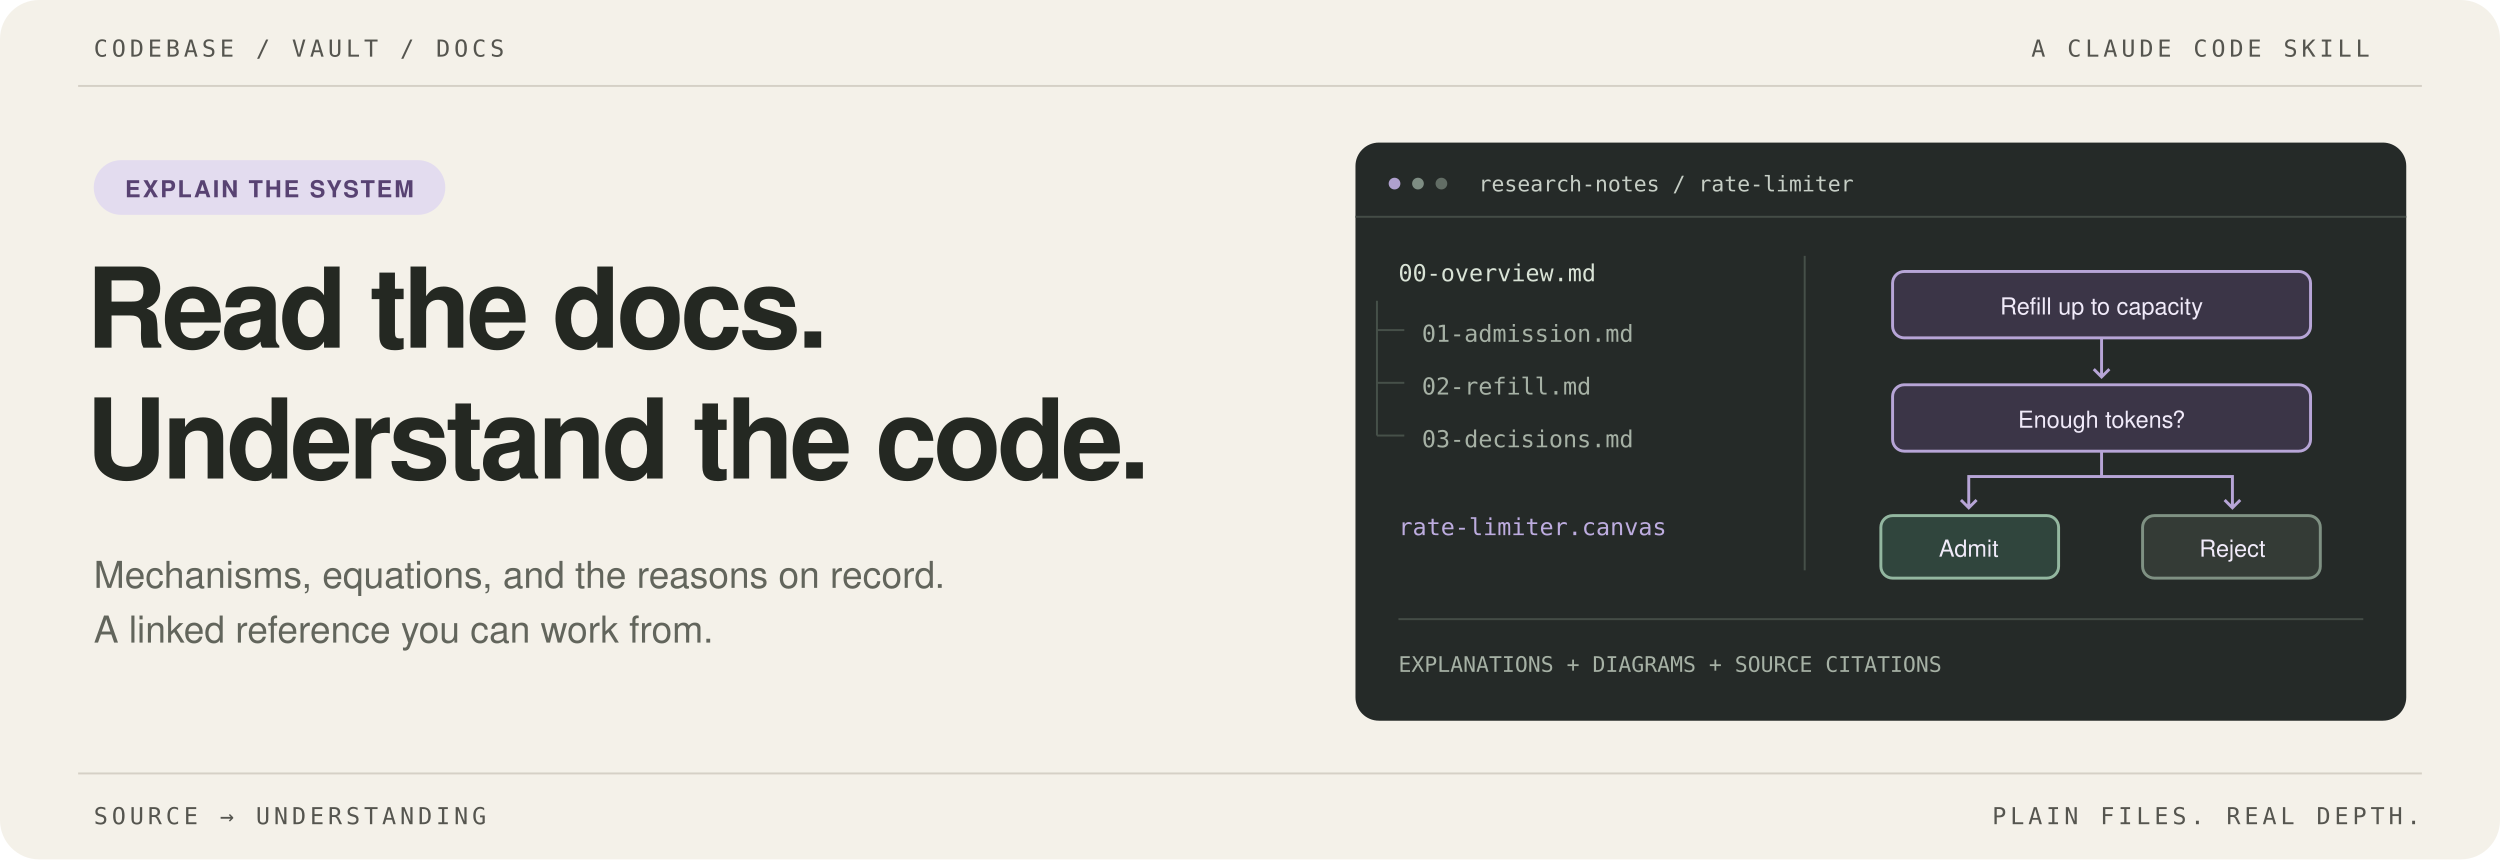
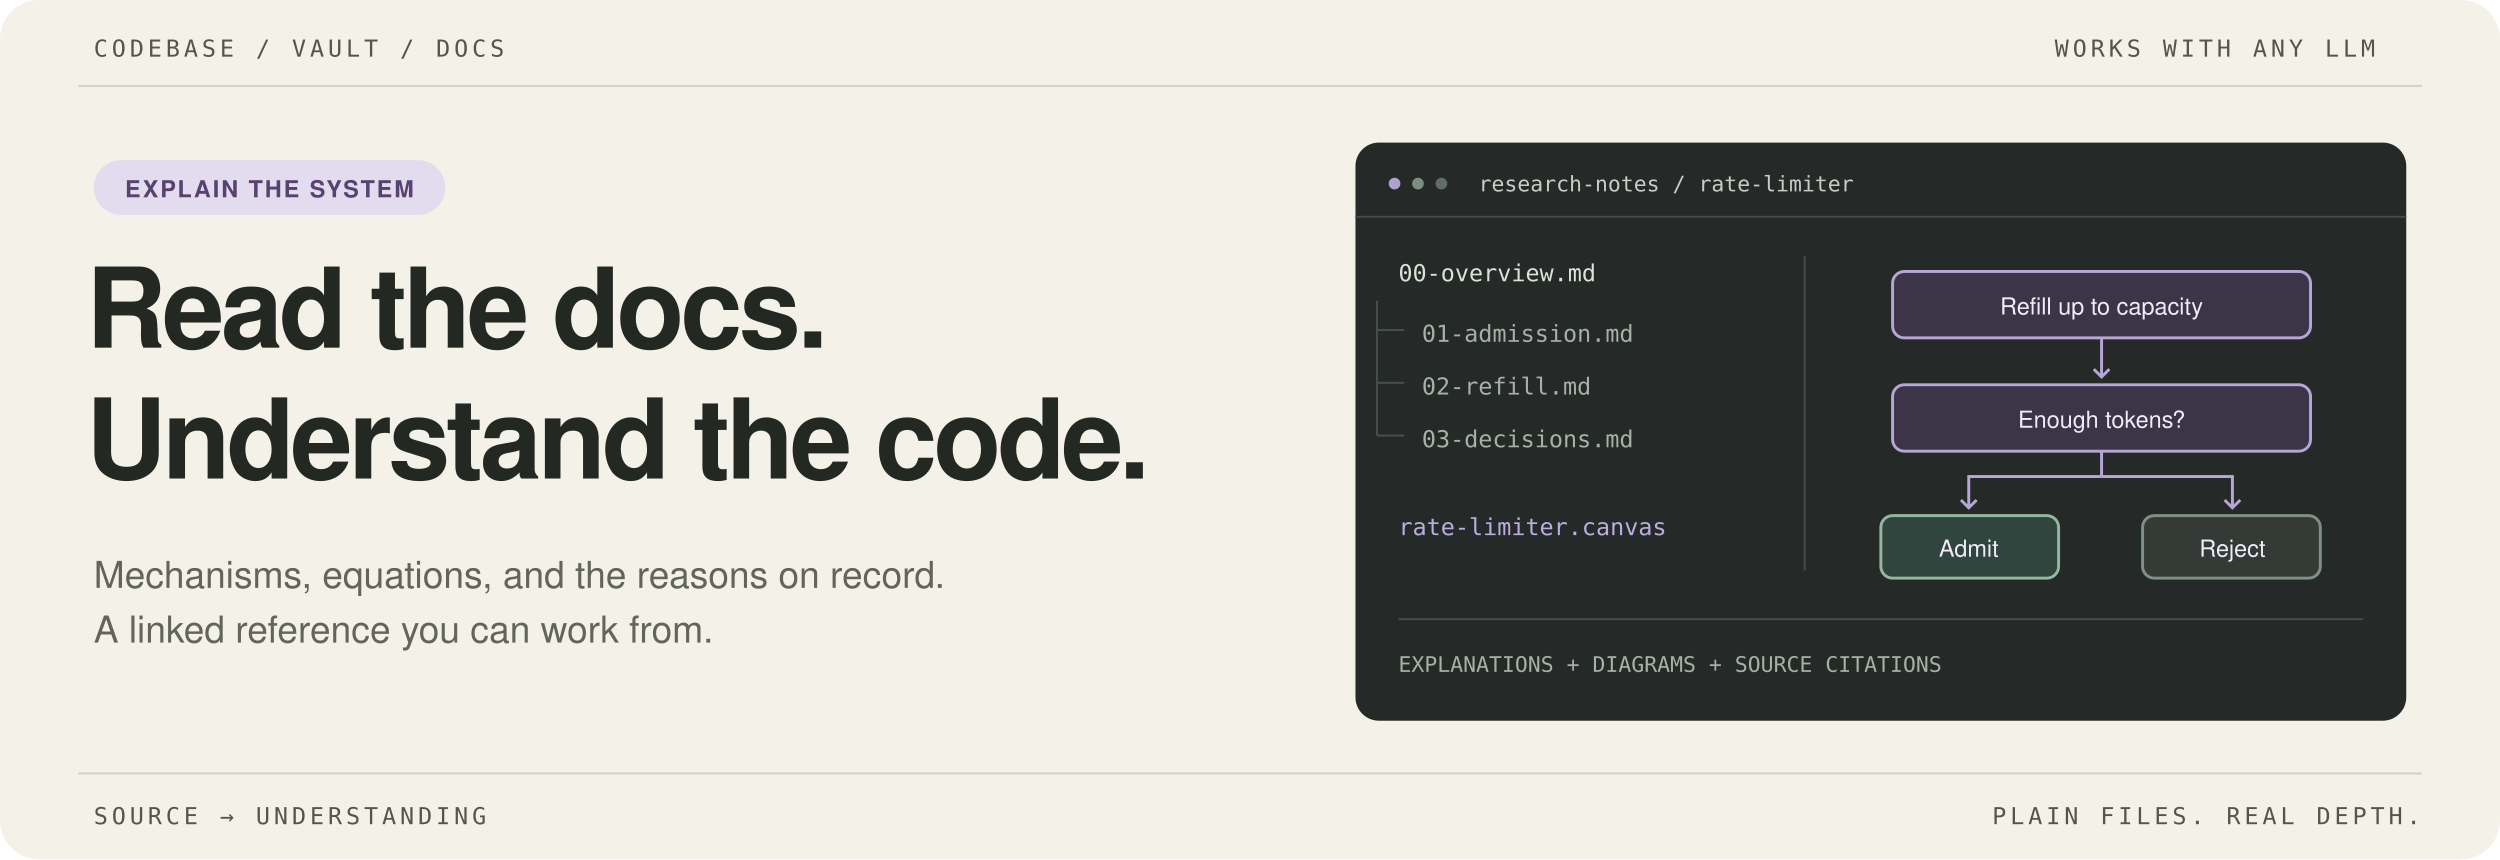
<svg xmlns="http://www.w3.org/2000/svg" width="1280" height="440" viewBox="0 0 1280 440" fill="none" role="img" aria-labelledby="title desc">
  <rect width="1280" height="440" rx="20" fill="#F4F1E9" />
  <path d="M40 44H1240M40 396H1240" stroke="#D5D0C6" />
  <g font-family="ui-monospace, SFMono-Regular, Consolas, monospace" font-size="12" letter-spacing="2" fill="#55554F">
    <text x="48" y="29">CODEBASE / VAULT / DOCS</text>
-     <text x="1040" y="29">A CLAUDE CODE SKILL</text>
+     <text x="1052" y="29">WORKS WITH ANY LLM</text>
    <text x="48" y="422">SOURCE → UNDERSTANDING</text>
    <text x="1020" y="422">PLAIN FILES. REAL DEPTH.</text>
  </g>
  <g font-family="-apple-system, BlinkMacSystemFont, 'Segoe UI', Helvetica, Arial, sans-serif">
    <rect x="48" y="82" width="180" height="28" rx="14" fill="#E3DCEF" />
    <text x="64" y="101" fill="#584272" font-size="12" font-weight="600" letter-spacing="1">EXPLAIN THE SYSTEM</text>
    <text x="44" y="178" fill="#242822" font-size="57" font-weight="700" letter-spacing="-2">Read the docs.</text>
    <text x="44" y="245" fill="#242822" font-size="57" font-weight="700" letter-spacing="-2">Understand the code.</text>
    <text x="48" y="301" fill="#62655C" font-size="19">Mechanisms, equations, and the reasons on record.</text>
    <text x="48" y="329" fill="#62655C" font-size="19">A linked reference you can work from.</text>
  </g>
  <rect x="694" y="73" width="538" height="296" rx="12" fill="#252A28" />
  <circle cx="714" cy="94" r="3" fill="#AFA0CE" />
  <circle cx="726" cy="94" r="3" fill="#7E8D83" />
  <circle cx="738" cy="94" r="3" fill="#626D65" />
  <text x="757" y="98" fill="#C6CEC5" font-family="ui-monospace, SFMono-Regular, Consolas, monospace" font-size="11">research-notes / rate-limiter</text>
  <path d="M694 111H1232" stroke="#444C46" />
  <g font-family="ui-monospace, SFMono-Regular, Consolas, monospace" font-size="12">
    <text x="716" y="144" fill="#D9E3D6">00-overview.md</text>
    <text x="728" y="175" fill="#A6B1A5">01-admission.md</text>
    <text x="728" y="202" fill="#A6B1A5">02-refill.md</text>
    <text x="728" y="229" fill="#A6B1A5">03-decisions.md</text>
    <text x="716" y="274" fill="#BDACDF">rate-limiter.canvas</text>
  </g>
  <path d="M705 169H719M705 196H719M705 223H719M705 154V223M924 131V292" stroke="#465049" />
  <g stroke="#B7A5D7" stroke-width="1.5">
    <rect x="969" y="139" width="214" height="34" rx="6" fill="#3B3547" />
    <path d="M1076 173V193M1072 189L1076 193L1080 189" />
    <rect x="969" y="197" width="214" height="34" rx="6" fill="#3B3547" />
    <path d="M1076 231V244H1008V260M1076 244H1143V260M1004 256L1008 260L1012 256M1139 256L1143 260L1147 256" />
    <rect x="963" y="264" width="91" height="32" rx="6" fill="#30453D" stroke="#93B7A0" />
    <rect x="1097" y="264" width="91" height="32" rx="6" fill="#343B36" stroke="#7F9183" />
  </g>
  <g font-family="-apple-system, BlinkMacSystemFont, 'Segoe UI', Helvetica, Arial, sans-serif" font-size="12" text-anchor="middle" fill="#F0EAF9">
    <text x="1076" y="161">Refill up to capacity</text>
    <text x="1076" y="219">Enough tokens?</text>
    <text x="1008" y="285">Admit</text>
    <text x="1143" y="285">Reject</text>
  </g>
  <path d="M716 317H1210" stroke="#444C46" />
  <text x="716" y="344" fill="#A6B1A5" font-family="ui-monospace, SFMono-Regular, Consolas, monospace" font-size="11">EXPLANATIONS + DIAGRAMS + SOURCE CITATIONS</text>
</svg>
